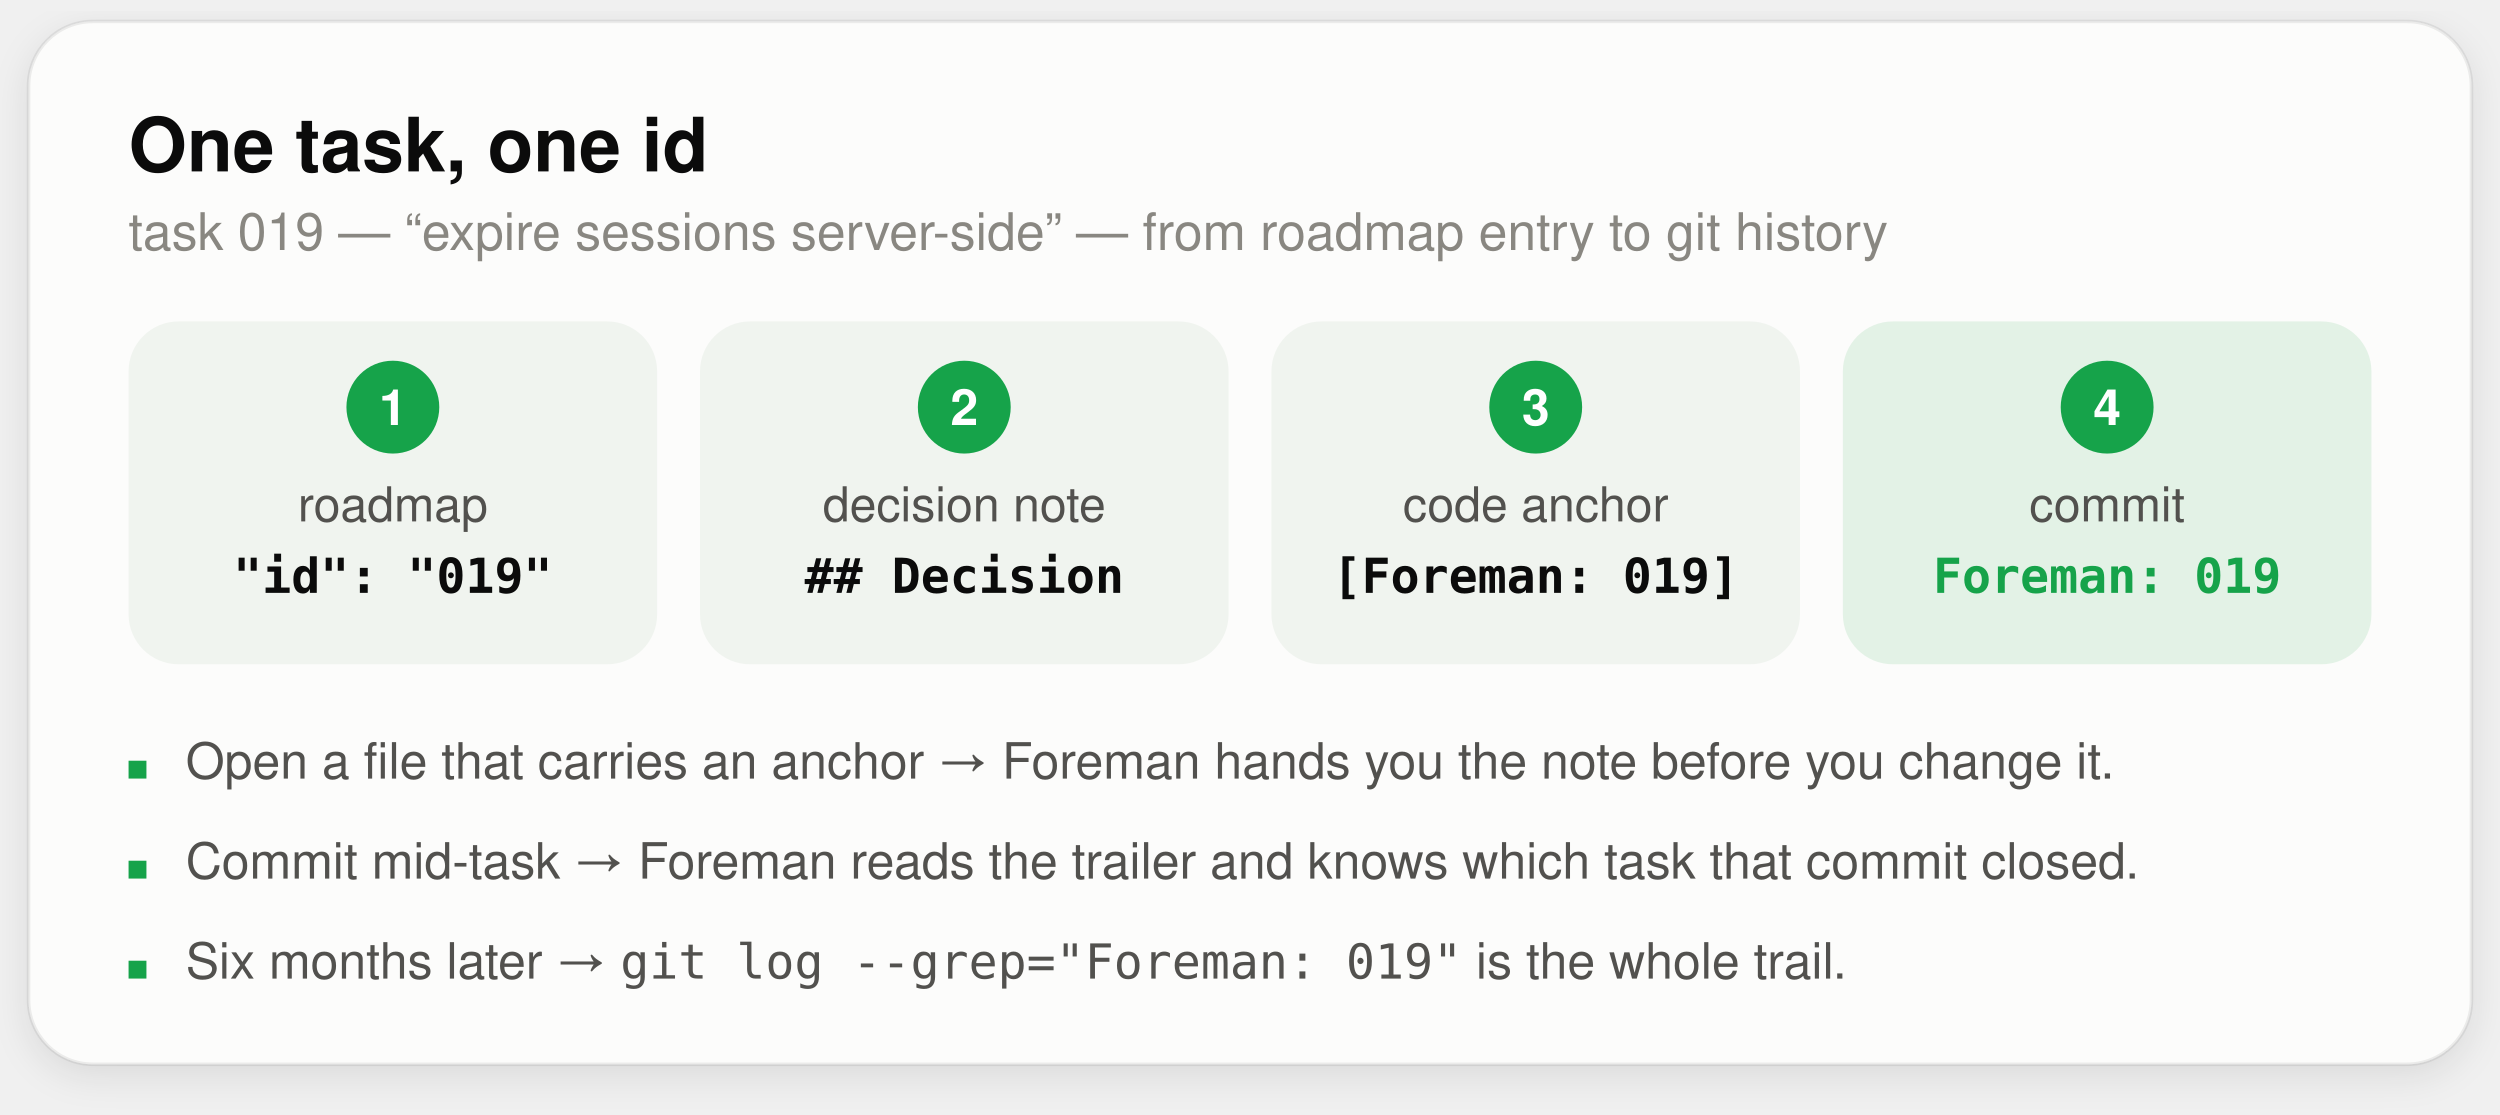
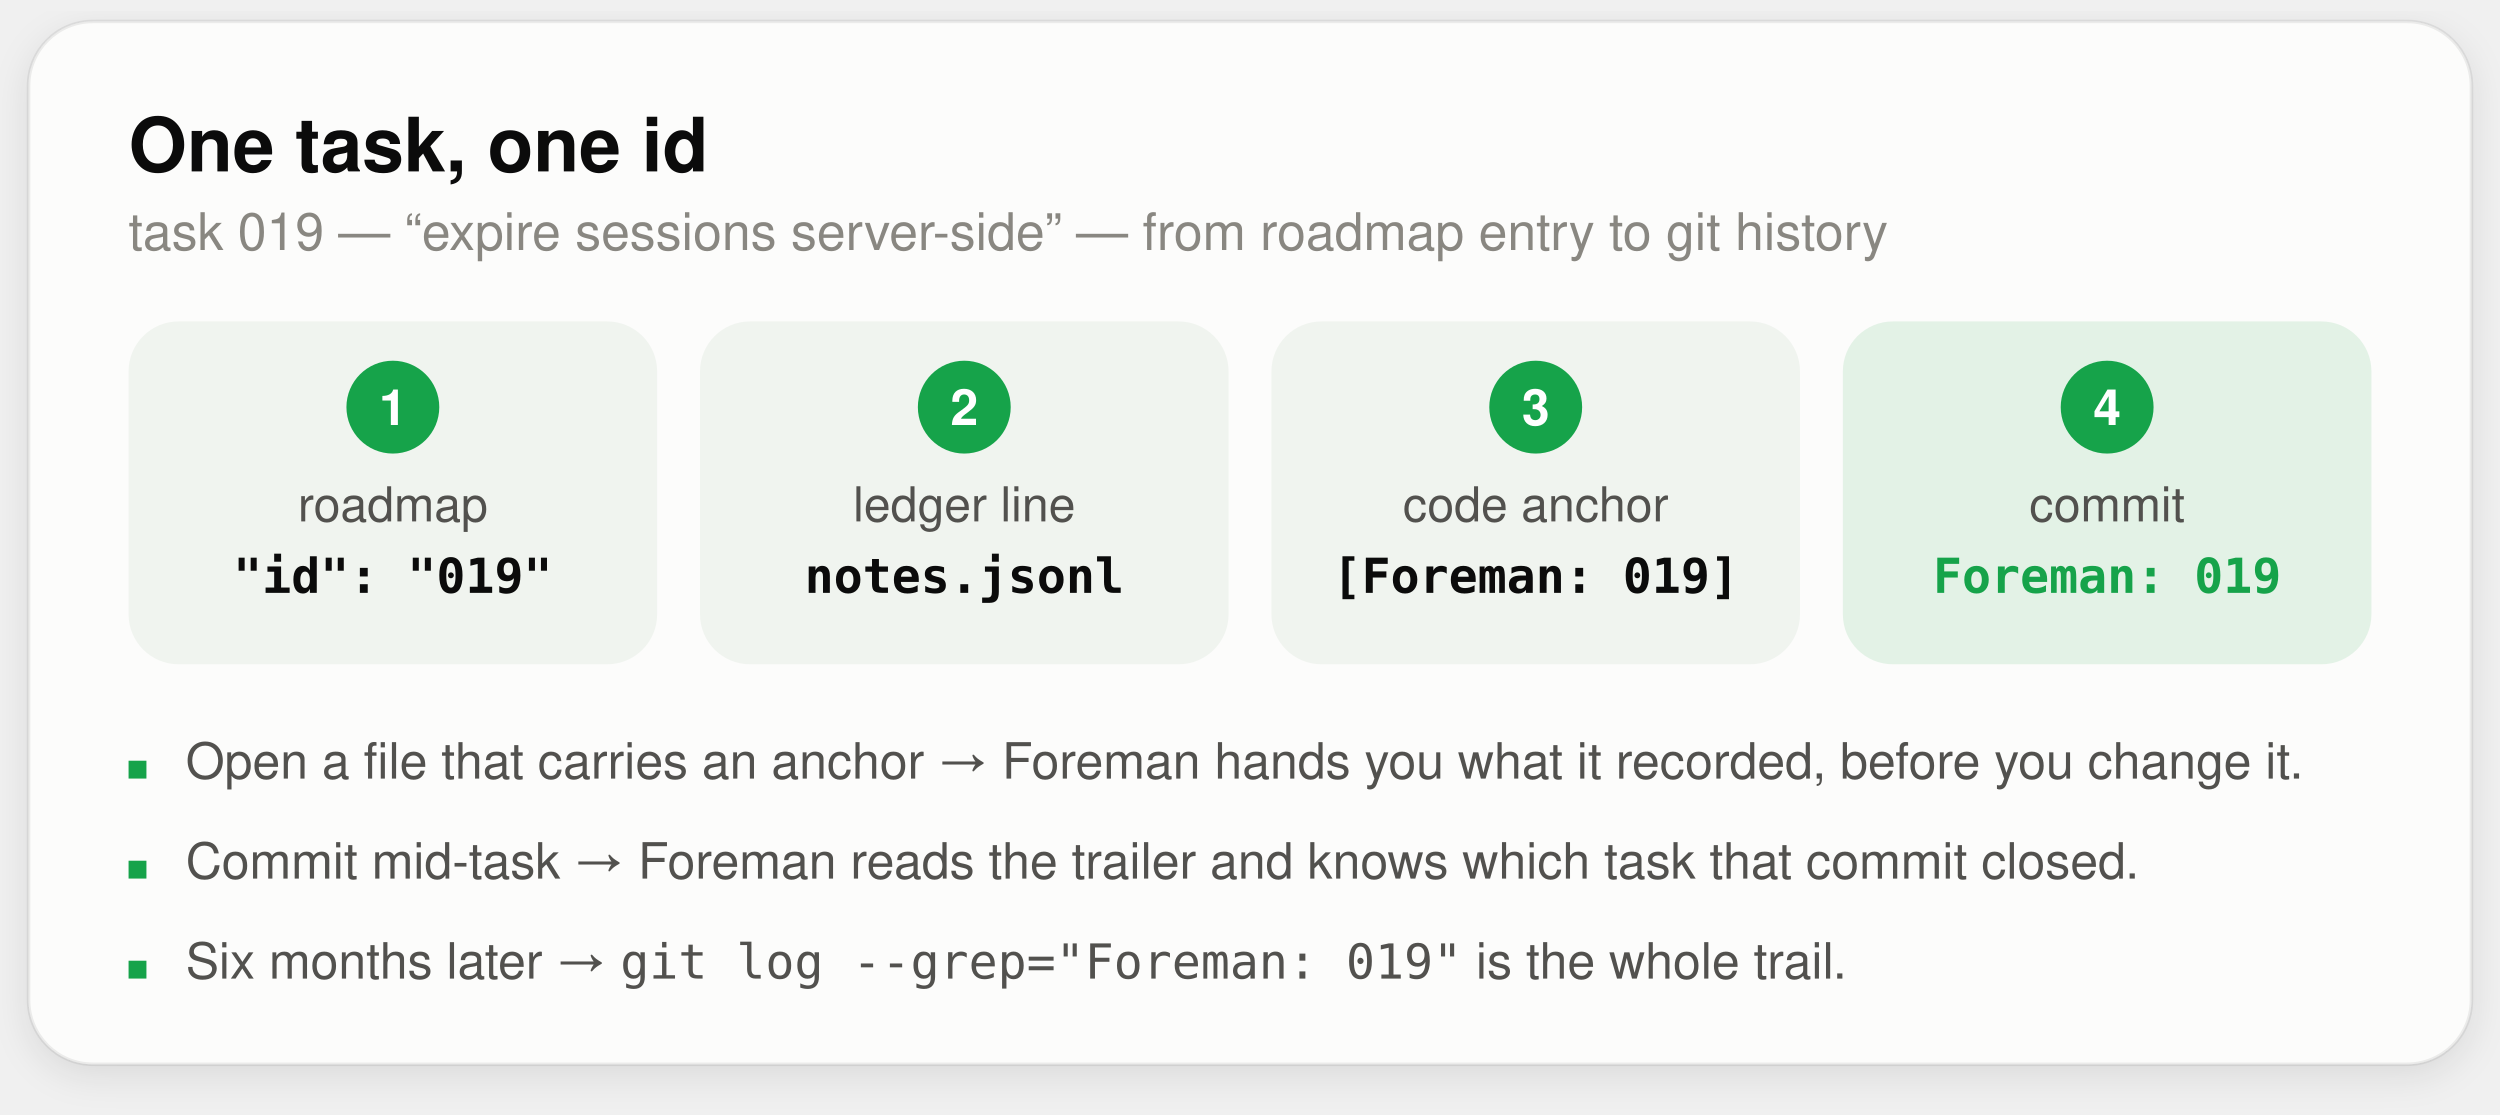
- <svg xmlns="http://www.w3.org/2000/svg" viewBox="0 0 700 312" font-family="-apple-system,BlinkMacSystemFont,'Segoe UI',Helvetica,Arial,sans-serif" role="img" aria-label="Task 019 across four places: the roadmap entry, the why-note at docs/foreman/019.md, a [Foreman: 019] anchor comment in your own code, and a Foreman: 019 trailer on the commit message">
+ <svg xmlns="http://www.w3.org/2000/svg" viewBox="0 0 700 312" font-family="-apple-system,BlinkMacSystemFont,'Segoe UI',Helvetica,Arial,sans-serif" role="img" aria-label="Task 019 across four places: the roadmap entry, the ledger line in .foreman/notes.jsonl, a [Foreman: 019] anchor comment in your own code, and a Foreman: 019 trailer on the commit message">
  <style>.card{fill:#fcfcfb}.card{stroke:rgba(11,11,11,.07)}.ink{fill:#0b0b0b}.ink2{fill:#52514e}.mut{fill:#898781}.bp{fill:#dcd9d0}.cw{fill:#e3f2e3}.cwt{fill:#0a6b0a}.cf{fill:#f0efeb}.cft{fill:#52514e}.ac{fill:#16a34a}.nd{fill:#16a34a}.stp{fill:#f0f4ef}.stw{fill:#e3f2e6}@media(prefers-color-scheme:dark){.card{fill:#161b22}.card{stroke:#30363d}.ink{fill:#e6edf3}.ink2{fill:#b0b8c0}.mut{fill:#9198a1}.bp{fill:#3d3c37}.cw{fill:#17301f}.cwt{fill:#3fb950}.cf{fill:#2b2b29}.cft{fill:#9198a1}.ac{fill:#22c55e}.nd{fill:#22c55e}.stp{fill:#1e2620}.stw{fill:#1c3524}}</style>
  <filter id="s" x="-20%" y="-20%" width="140%" height="140%">
    <feDropShadow dx="0" dy="3" stdDeviation="5" flood-color="#0b0b0b" flood-opacity=".10" />
  </filter>
  <rect class="card" x="8" y="6" width="684" height="292" rx="18" filter="url(#s)" />
  <text class="ink" x="36" y="48" font-size="21" font-weight="800">One task, one id</text>
  <text class="mut" x="36" y="70" font-size="14.5">task 019 — “expire sessions server-side” — from roadmap entry to git history</text>
  <rect class="stp" x="36" y="90" width="148" height="96" rx="14" />
  <circle class="nd" cx="110" cy="114" r="13" />
  <text x="110" y="119" font-size="14" font-weight="800" fill="#fff" text-anchor="middle">1</text>
  <text class="ink2" x="110" y="146" font-size="13.5" text-anchor="middle">roadmap</text>
  <text class="ink" x="110" y="166" font-size="13.5" font-weight="700" text-anchor="middle" font-family="ui-monospace,SFMono-Regular,Menlo,Consolas,monospace">"id": "019"</text>
  <rect class="stp" x="196" y="90" width="148" height="96" rx="14" />
  <circle class="nd" cx="270" cy="114" r="13" />
  <text x="270" y="119" font-size="14" font-weight="800" fill="#fff" text-anchor="middle">2</text>
-   <text class="ink2" x="270" y="146" font-size="13.5" text-anchor="middle">decision note</text>
-   <text class="ink" x="270" y="166" font-size="13.5" font-weight="700" text-anchor="middle" font-family="ui-monospace,SFMono-Regular,Menlo,Consolas,monospace">## Decision</text>
+   <text class="ink2" x="270" y="146" font-size="13.5" text-anchor="middle">ledger line</text>
+   <text class="ink" x="270" y="166" font-size="13.5" font-weight="700" text-anchor="middle" font-family="ui-monospace,SFMono-Regular,Menlo,Consolas,monospace">notes.jsonl</text>
  <rect class="stp" x="356" y="90" width="148" height="96" rx="14" />
  <circle class="nd" cx="430" cy="114" r="13" />
  <text x="430" y="119" font-size="14" font-weight="800" fill="#fff" text-anchor="middle">3</text>
  <text class="ink2" x="430" y="146" font-size="13.5" text-anchor="middle">code anchor</text>
  <text class="ink" x="430" y="166" font-size="13.5" font-weight="700" text-anchor="middle" font-family="ui-monospace,SFMono-Regular,Menlo,Consolas,monospace">[Foreman: 019]</text>
  <rect class="stw" x="516" y="90" width="148" height="96" rx="14" />
  <circle class="nd" cx="590" cy="114" r="13" />
  <text x="590" y="119" font-size="14" font-weight="800" fill="#fff" text-anchor="middle">4</text>
  <text class="ink2" x="590" y="146" font-size="13.5" text-anchor="middle">commit</text>
  <text class="ac" x="590" y="166" font-size="13.5" font-weight="700" text-anchor="middle" font-family="ui-monospace,SFMono-Regular,Menlo,Consolas,monospace">Foreman: 019</text>
  <rect class="nd" x="36" y="213" width="5" height="5" />
-   <text class="ink2" x="52" y="218" font-size="14">Open a file that carries an anchor → Foreman hands you the note before you change it.</text>
+   <text class="ink2" x="52" y="218" font-size="14">Open a file that carries an anchor → Foreman hands you what it recorded, before you change it.</text>
  <rect class="nd" x="36" y="241" width="5" height="5" />
  <text class="ink2" x="52" y="246" font-size="14">Commit mid-task → Foreman reads the trailer and knows which task that commit closed.</text>
  <rect class="nd" x="36" y="269" width="5" height="5" />
  <text class="ink2" x="52" y="274" font-size="14">Six months later → <tspan font-family="ui-monospace,SFMono-Regular,Menlo,Consolas,monospace" font-size="13.5">git log --grep="Foreman: 019"</tspan> is the whole trail.</text>
</svg>
